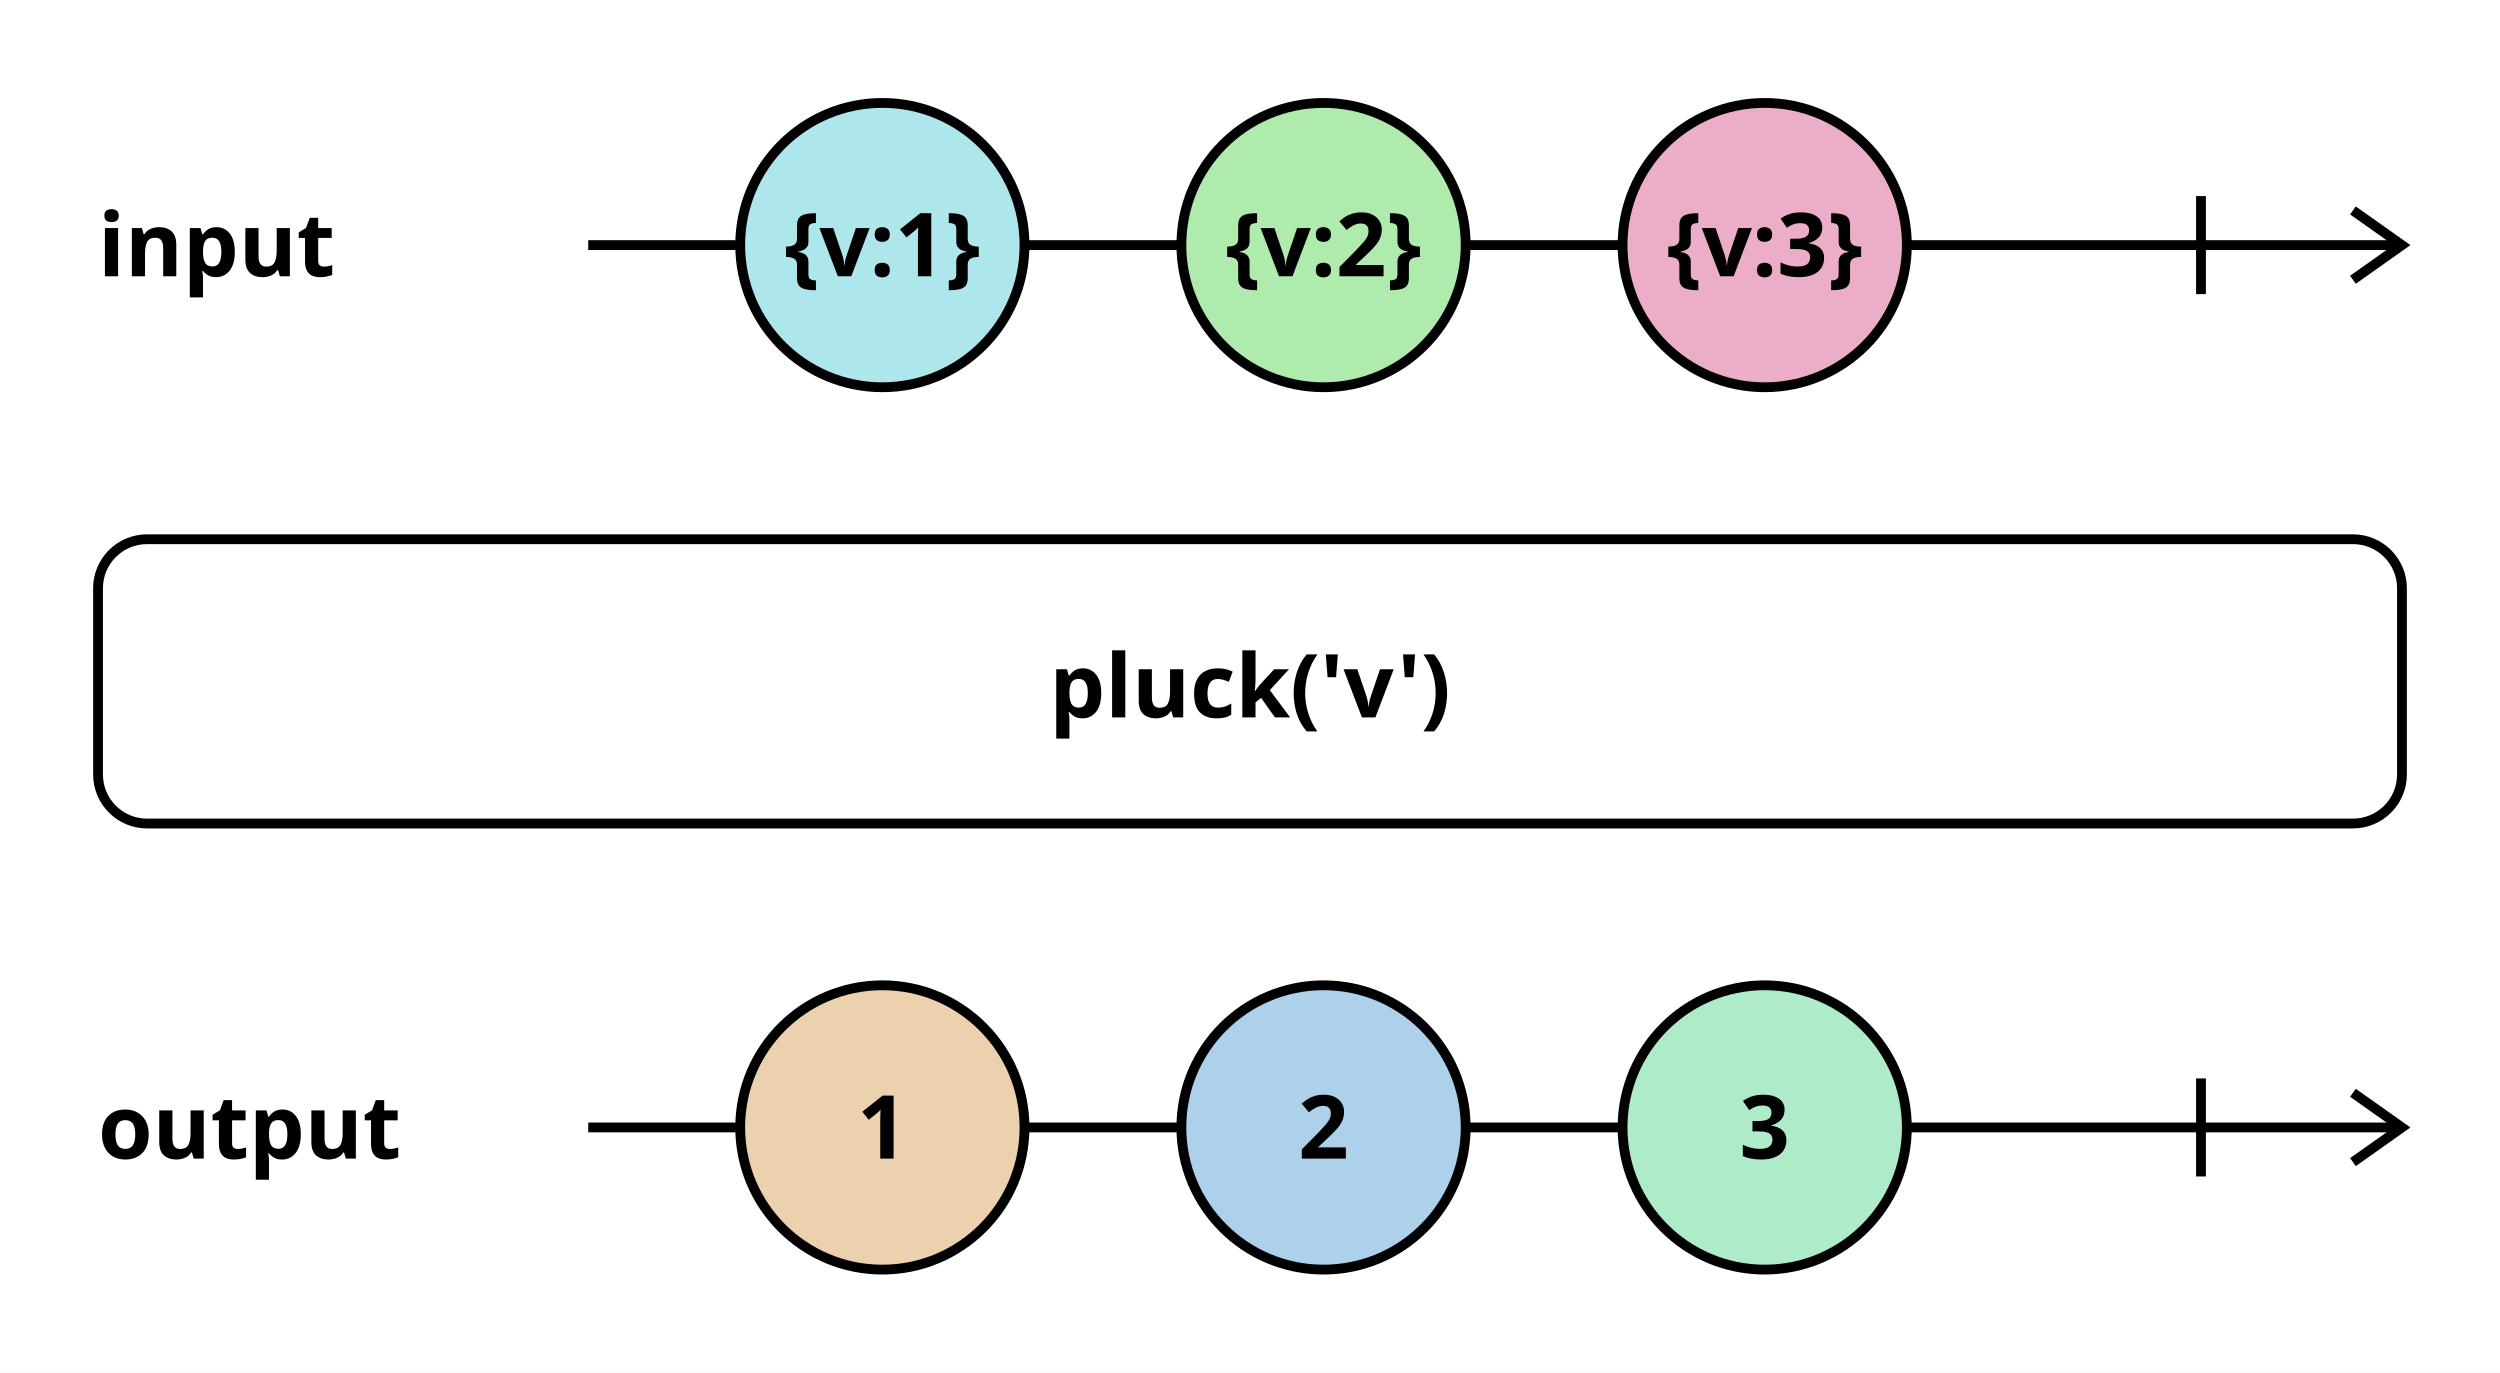
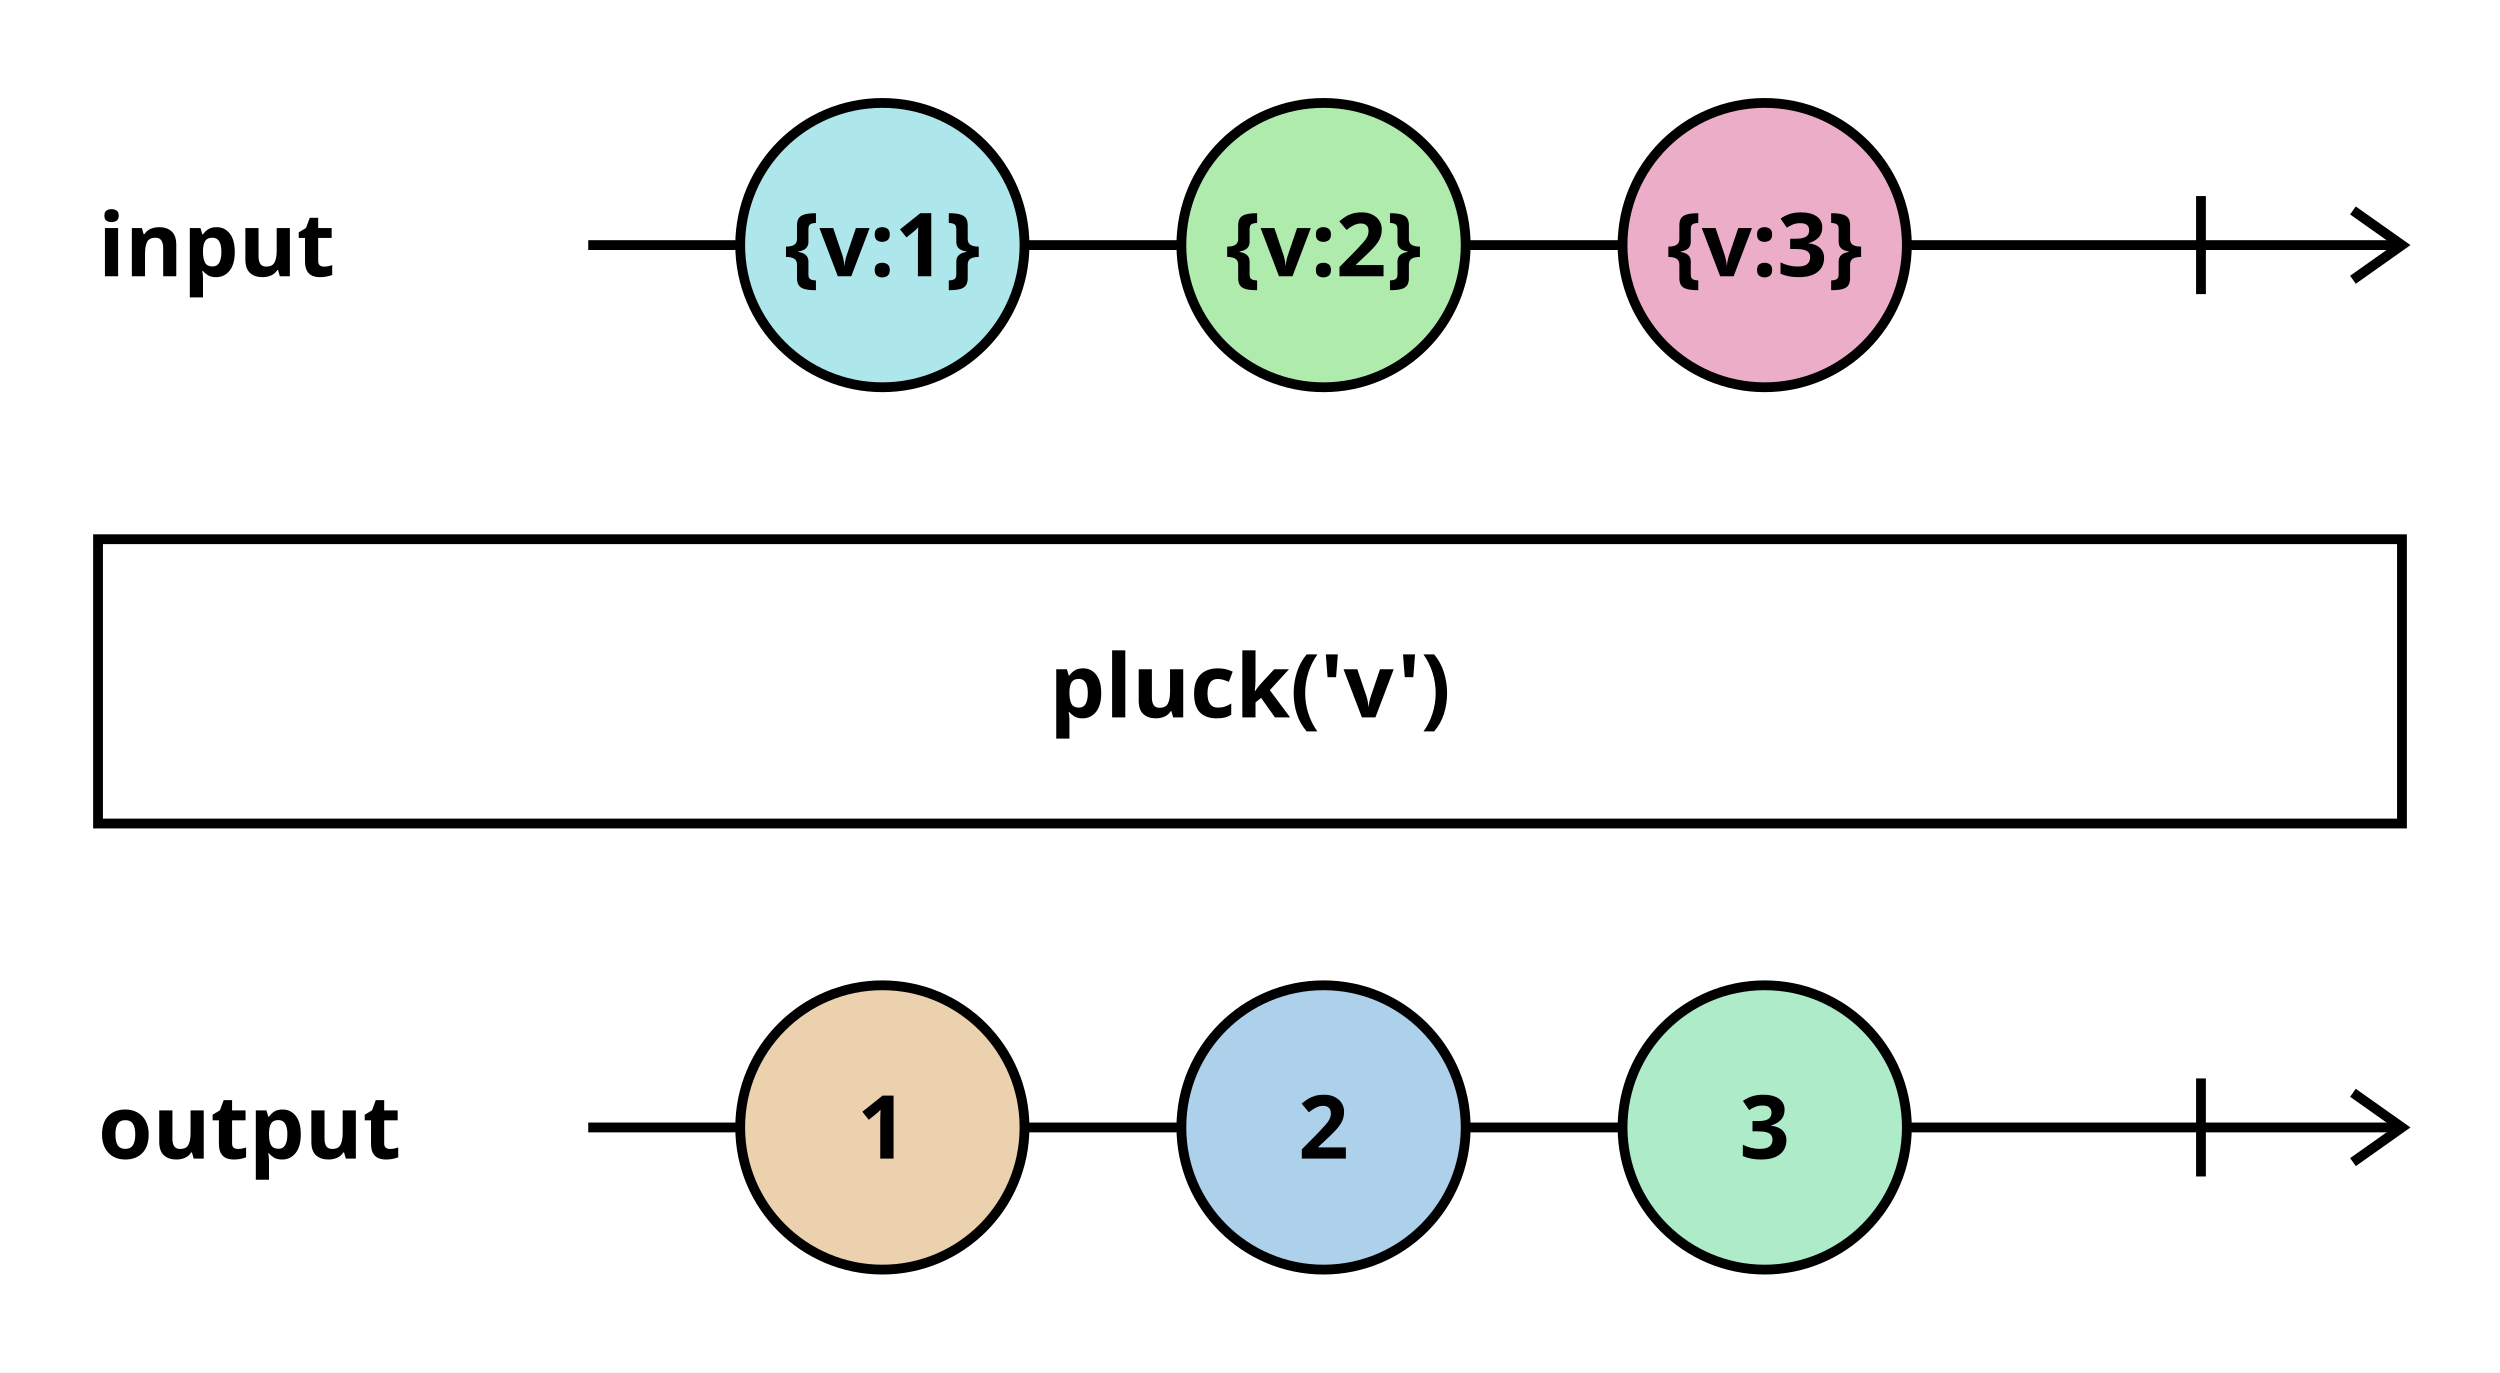
<svg xmlns="http://www.w3.org/2000/svg" viewBox="0 0 510 280" width="510" height="280">
  <rect x="0" y="0" fill="white" width="510" height="280" />
  <g transform="translate(20 20)">
    <g transform="translate(0 0)">
      <text x="0" y="30" fill="black" font-family="sans-serif" font-size="18px" font-weight="bold" font-style="normal" dominant-baseline="middle">input</text>
      <g transform="translate(100 0)">
        <g>
          <line x1="0" y1="30" x2="370" y2="30" stroke="black" stroke-width="2" />
          <polyline points="360,22.929 370,30 360,37.071" stroke="black" stroke-width="2" fill="none" />
        </g>
        <g transform="translate(30 0)">
          <ellipse cx="30" cy="30" rx="29" ry="29" fill="hsl(184.944, 60%, 80%)" stroke="black" stroke-width="2" />
          <text x="30" y="30" fill="black" font-family="sans-serif" font-size="18px" font-weight="bold" font-style="normal" dominant-baseline="middle" text-anchor="middle">{v:1}</text>
        </g>
        <g transform="translate(120 0)">
          <ellipse cx="30" cy="30" rx="29" ry="29" fill="hsl(119.361, 60%, 80%)" stroke="black" stroke-width="2" />
          <text x="30" y="30" fill="black" font-family="sans-serif" font-size="18px" font-weight="bold" font-style="normal" dominant-baseline="middle" text-anchor="middle">{v:2}</text>
        </g>
        <g transform="translate(210 0)">
          <ellipse cx="30" cy="30" rx="29" ry="29" fill="hsl(335.001, 60%, 80%)" stroke="black" stroke-width="2" />
          <text x="30" y="30" fill="black" font-family="sans-serif" font-size="18px" font-weight="bold" font-style="normal" dominant-baseline="middle" text-anchor="middle">{v:3}</text>
        </g>
        <g transform="translate(329 0)">
          <line x1="0" y1="20" x2="0" y2="40" stroke="black" stroke-width="2" />
        </g>
      </g>
    </g>
    <g transform="translate(0 80)">
-       <rect x="0" y="10" width="470" height="58" fill="white" stroke="black" stroke-width="2" rx="10" />
+       <rect x="0" y="10" width="470" height="58" fill="white" stroke="black" stroke-width="2" rx="0" />
      <text x="235" y="40px" fill="black" font-family="sans-serif" font-size="18px" font-weight="bold" font-style="normal" dominant-baseline="middle" text-anchor="middle" width="470">pluck('v')</text>
    </g>
    <g transform="translate(0 180)">
      <text x="0" y="30" fill="black" font-family="sans-serif" font-size="18px" font-weight="bold" font-style="normal" dominant-baseline="middle">output</text>
      <g transform="translate(100 0)">
        <g>
          <line x1="0" y1="30" x2="370" y2="30" stroke="black" stroke-width="2" />
          <polyline points="360,22.929 370,30 360,37.071" stroke="black" stroke-width="2" fill="none" />
        </g>
        <g transform="translate(30 0)">
          <ellipse cx="30" cy="30" rx="29" ry="29" fill="hsl(35.392, 60%, 80%)" stroke="black" stroke-width="2" />
          <text x="30" y="30" fill="black" font-family="sans-serif" font-size="18px" font-weight="bold" font-style="normal" dominant-baseline="middle" text-anchor="middle">1</text>
        </g>
        <g transform="translate(120 0)">
          <ellipse cx="30" cy="30" rx="29" ry="29" fill="hsl(205.615, 60%, 80%)" stroke="black" stroke-width="2" />
          <text x="30" y="30" fill="black" font-family="sans-serif" font-size="18px" font-weight="bold" font-style="normal" dominant-baseline="middle" text-anchor="middle">2</text>
        </g>
        <g transform="translate(210 0)">
          <ellipse cx="30" cy="30" rx="29" ry="29" fill="hsl(147.448, 60%, 80%)" stroke="black" stroke-width="2" />
          <text x="30" y="30" fill="black" font-family="sans-serif" font-size="18px" font-weight="bold" font-style="normal" dominant-baseline="middle" text-anchor="middle">3</text>
        </g>
        <g transform="translate(329 0)">
          <line x1="0" y1="20" x2="0" y2="40" stroke="black" stroke-width="2" />
        </g>
      </g>
    </g>
  </g>
</svg>
